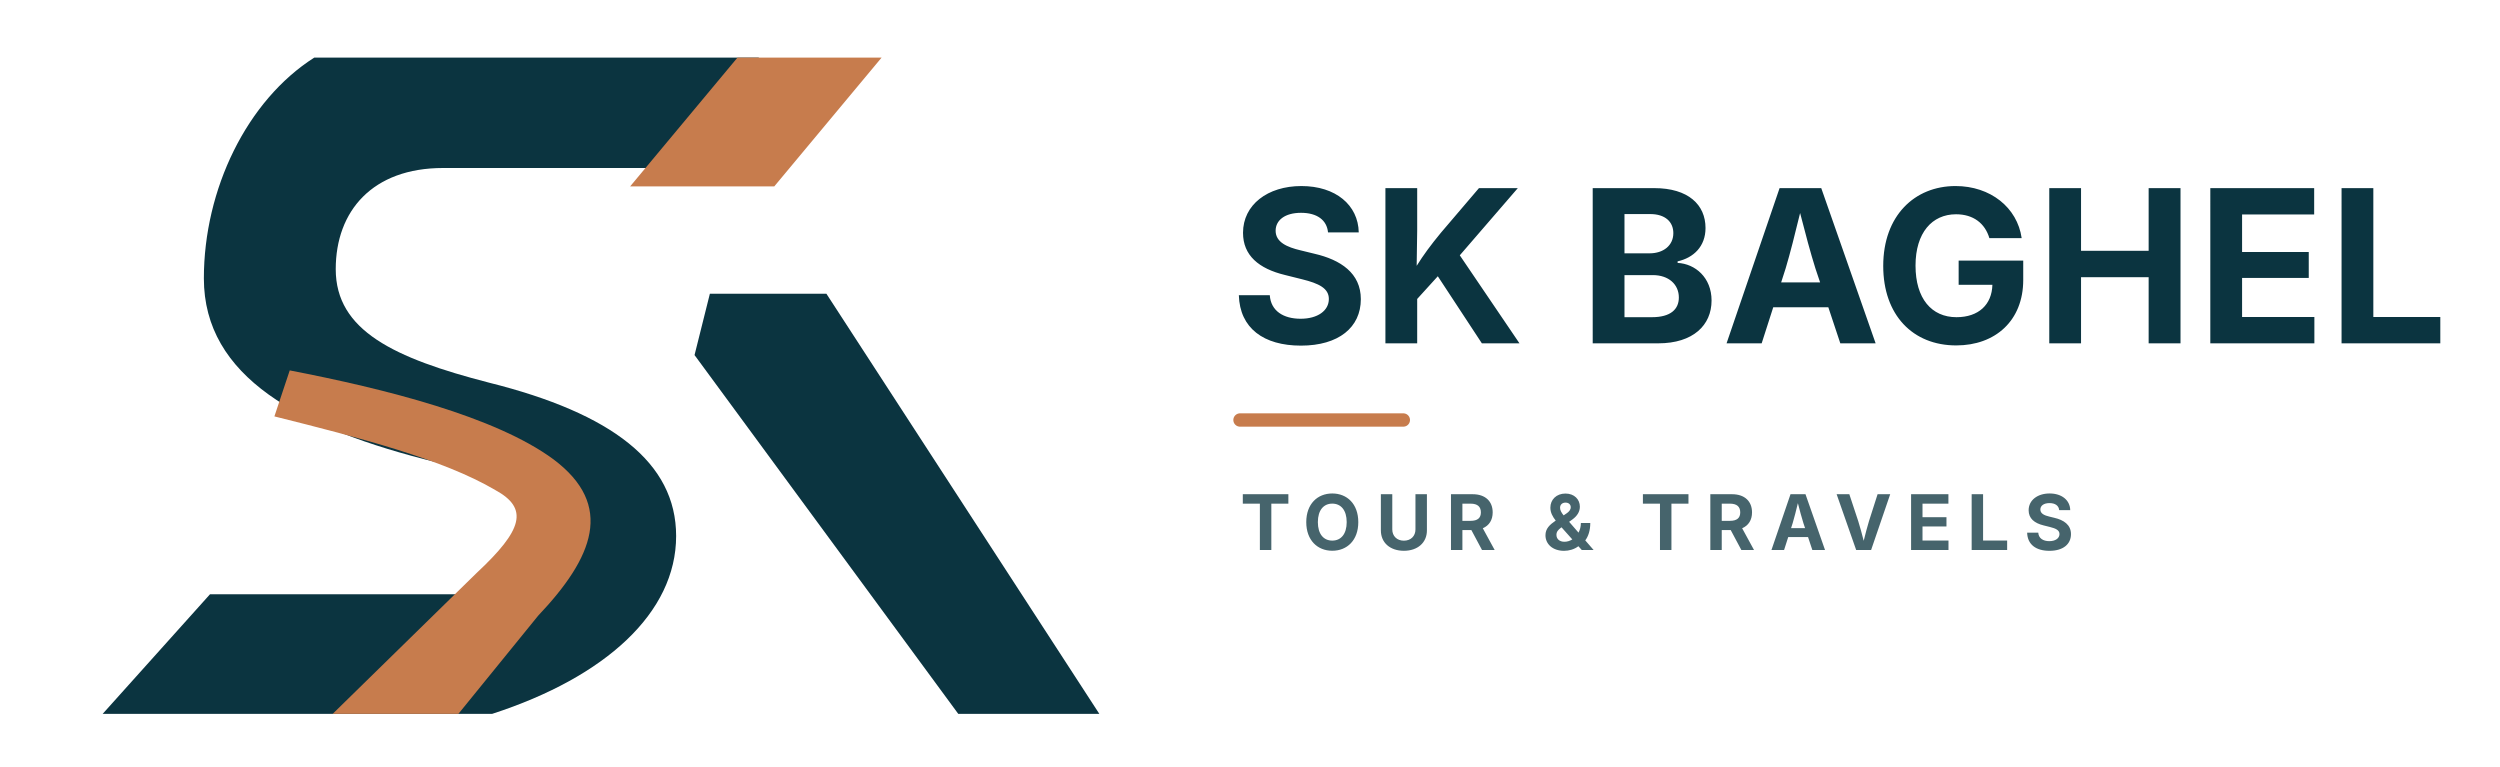
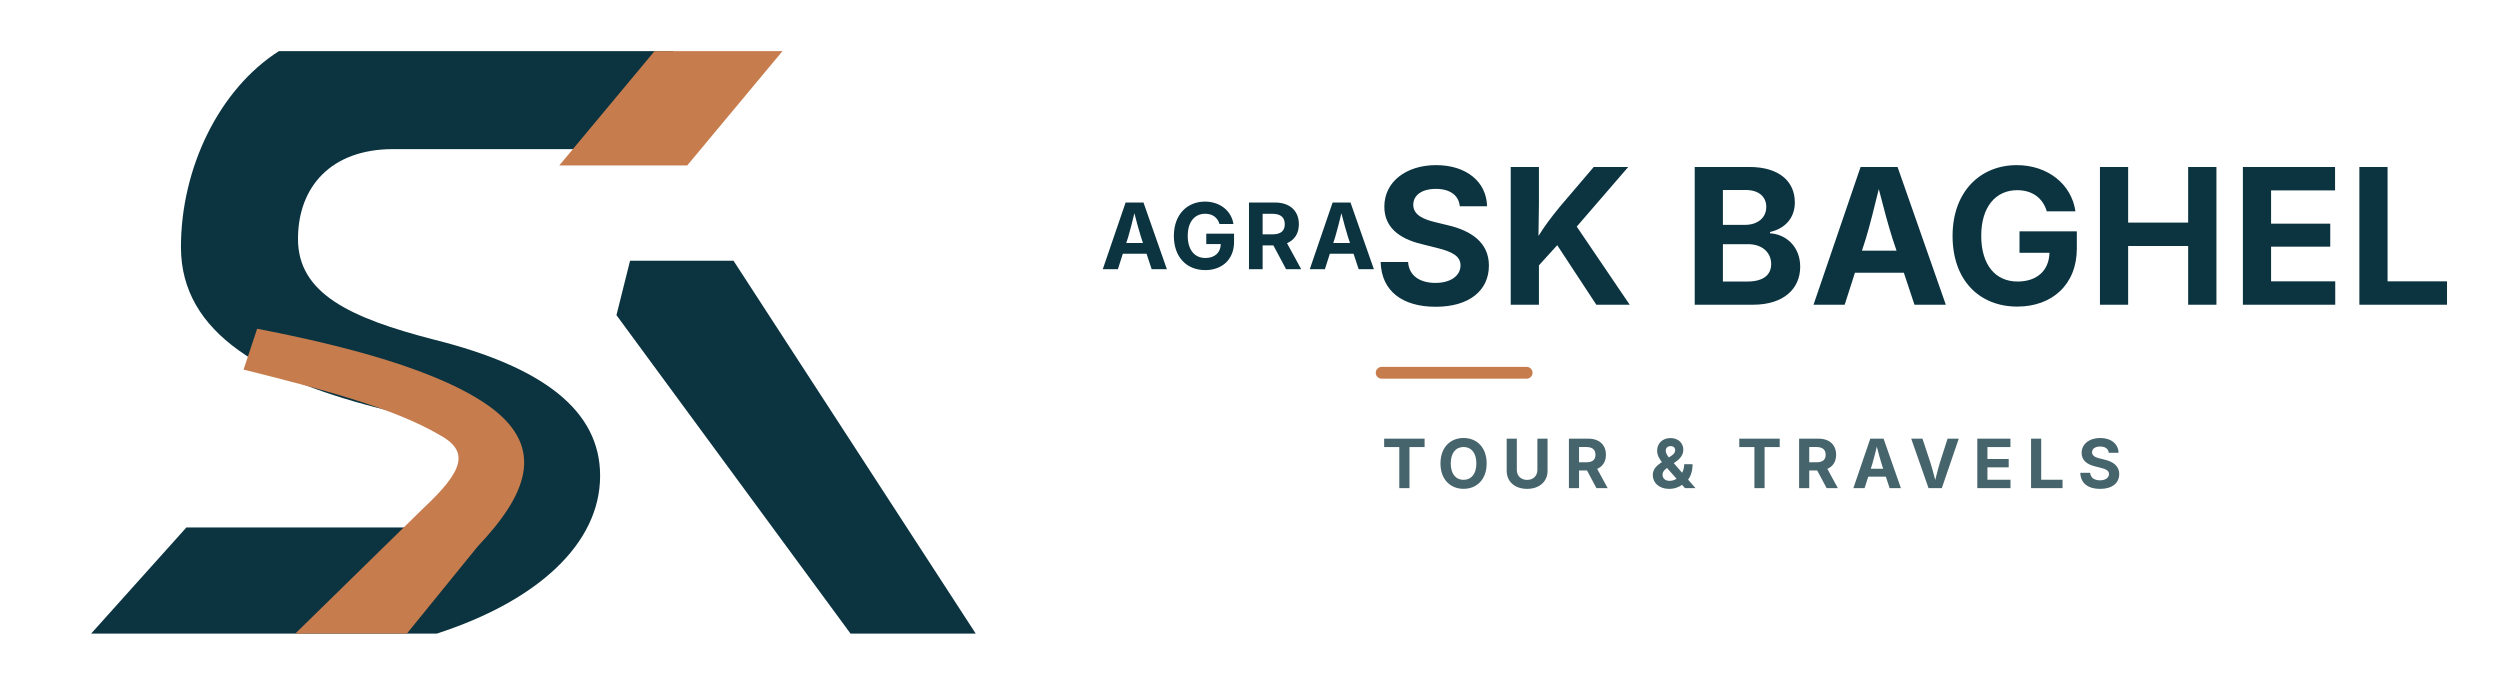
- <svg xmlns="http://www.w3.org/2000/svg" width="750" height="230" viewBox="45 30 750 230" role="img" aria-labelledby="logo-title logo-desc" version="1.1" id="svg2">
+ <svg xmlns="http://www.w3.org/2000/svg" width="845" height="230" viewBox="45 30 845 230" role="img" aria-labelledby="logo-title logo-desc" version="1.1" id="svg2">
  <defs id="defs2" />
-   <g id="brand-mark" transform="translate(16 16) scale(0.92)" aria-label="SK journey monogram">
+   <g id="brand-mark" transform="translate(16 16) scale(0.92)" aria-label="Agra SK journey monogram">
    <path id="sk-silhouette" fill="#0B3440" d="M 112 34 H 279 L 249 70 H 176 C 153 70 141 84 141 103 C 141 123 160 132 191 140 C 231 150 252 166 252 190 C 252 215 229 236 192 248 H 65 L 100 209 H 181 C 202 209 216 201 216 190 C 216 180 201 173 174 166 C 129 155 98 138 98 106 C 98 77 112 48 134 34 Z" />
    <path id="journey-ribbon" fill="#C77C4D" d="M 126 136 C 157 142 193 151 212 165 C 232 180 225 197 207 216 L 181 248 H 140 L 187 202 C 202 188 204 181 193 175 C 176 165 149 158 121 151 Z" />
    <path id="k-lower-stroke" fill="#0B3440" d="M 263 111 H 301 L 390 248 H 344 L 258 131 Z" />
    <path id="k-upper-stroke" fill="#C77C4D" d="M 272 34 H 319 L 284 76 H 237 Z" />
  </g>
-   <g id="wordmark">
-     <path d="m 435.281,133.688 c 11.312,0 17.969,-5.469 17.969,-13.938 0,-7.812 -6.062,-11.812 -13.906,-13.625 l -4.219,-1.031 c -3.938,-0.938 -7.438,-2.406 -7.438,-5.875 0,-3.125 2.75,-5.375 7.625,-5.375 4.781,0 7.75,2.156 8.094,5.875 h 9.219 c -0.156,-8.188 -6.906,-13.906 -17.219,-13.906 -10.125,0 -17.5,5.625 -17.5,14.031 0,6.781 4.719,10.75 12.594,12.656 l 5.125,1.281 c 5.062,1.25 8.031,2.719 8.031,5.906 0,3.531 -3.375,5.938 -8.469,5.938 -5.156,0 -8.938,-2.344 -9.25,-7.062 h -9.281 c 0.281,9.906 7.438,15.125 18.625,15.125 z M 460.625,133 h 9.531 v -13.312 l 6.188,-6.812 L 489.562,133 h 11.281 L 482.938,106.594 500.344,86.438 H 488.688 l -11.406,13.375 c -3.094,3.75 -5.25,6.688 -7.281,9.938 l 0.156,-10.594 V 86.438 H 460.625 Z m 62.188,0 h 19.656 c 10.5,0 16,-5.469 16,-12.844 0,-6.906 -4.938,-11.031 -10.188,-11.281 v -0.469 c 4.781,-1.062 8.375,-4.469 8.375,-10 0,-6.969 -5.156,-11.969 -15.375,-11.969 H 522.812 Z m 9.531,-7.844 v -12.625 h 8.5 c 4.781,0 7.812,2.812 7.812,6.719 0,3.531 -2.469,5.906 -8.062,5.906 z m 0,-19.156 V 94.219 h 7.719 c 4.469,0 6.938,2.312 6.938,5.719 0,3.75 -3.031,6.062 -7.125,6.062 z m 30.625,27 H 573.5 l 3.469,-10.812 H 593.5 L 597.094,133 H 607.688 L 591.375,86.438 h -12.5 z m 16.375,-18.281 1.344,-4.188 c 1.406,-4.688 2.781,-10.219 4.344,-16.625 1.625,6.344 3.094,11.844 4.594,16.625 l 1.406,4.188 z M 631.875,133.625 c 11.688,0 20.094,-7.406 20.094,-19.625 v -5.812 h -19.375 v 7.25 h 10.125 c -0.156,5.969 -4.156,9.719 -10.781,9.719 -7.469,0 -12.281,-5.594 -12.281,-15.469 0,-9.875 4.969,-15.406 12.156,-15.406 5.188,0 8.688,2.719 10,7.156 H 651.5 c -1.312,-9.188 -9.375,-15.625 -19.844,-15.625 -12.25,0 -21.688,8.875 -21.688,23.969 0,14.719 8.844,23.844 21.906,23.844 z M 659.781,133 h 9.531 v -19.844 h 20.281 V 133 h 9.562 V 86.438 h -9.562 V 105.25 H 669.312 V 86.438 h -9.531 z m 48.312,0 h 31.219 v -7.906 H 717.625 V 113.375 h 20 v -7.781 h -20 v -11.25 H 739.25 V 86.438 h -31.156 z m 39.375,0 h 29.625 v -7.906 H 757 V 86.438 h -9.531 z" id="text1" style="font-weight:750;font-size:64px;font-family:Montserrat, Inter, Arial, sans-serif;letter-spacing:0.5;fill:#0b3440" aria-label="SK BAGHEL" />
+   <text id="agra-prefix" x="417" y="121" fill="#0b3440" style="font-weight:750;font-size:31px;font-family:Montserrat, Inter, Arial, sans-serif;letter-spacing:1.5" aria-label="AGRA">AGRA</text>
+   <g id="wordmark" transform="translate(95 0)">
+     <path d="m 435.281,133.688 c 11.312,0 17.969,-5.469 17.969,-13.938 0,-7.812 -6.062,-11.812 -13.906,-13.625 l -4.219,-1.031 c -3.938,-0.938 -7.438,-2.406 -7.438,-5.875 0,-3.125 2.75,-5.375 7.625,-5.375 4.781,0 7.75,2.156 8.094,5.875 h 9.219 c -0.156,-8.188 -6.906,-13.906 -17.219,-13.906 -10.125,0 -17.5,5.625 -17.5,14.031 0,6.781 4.719,10.75 12.594,12.656 l 5.125,1.281 c 5.062,1.25 8.031,2.719 8.031,5.906 0,3.531 -3.375,5.938 -8.469,5.938 -5.156,0 -8.938,-2.344 -9.25,-7.062 h -9.281 c 0.281,9.906 7.438,15.125 18.625,15.125 z M 460.625,133 h 9.531 v -13.312 l 6.188,-6.812 L 489.562,133 h 11.281 L 482.938,106.594 500.344,86.438 H 488.688 l -11.406,13.375 c -3.094,3.75 -5.25,6.688 -7.281,9.938 l 0.156,-10.594 V 86.438 H 460.625 Z m 62.188,0 h 19.656 c 10.5,0 16,-5.469 16,-12.844 0,-6.906 -4.938,-11.031 -10.188,-11.281 v -0.469 c 4.781,-1.062 8.375,-4.469 8.375,-10 0,-6.969 -5.156,-11.969 -15.375,-11.969 H 522.812 Z m 9.531,-7.844 v -12.625 h 8.5 c 4.781,0 7.812,2.812 7.812,6.719 0,3.531 -2.469,5.906 -8.062,5.906 z m 0,-19.156 V 94.219 h 7.719 c 4.469,0 6.938,2.312 6.938,5.719 0,3.75 -3.031,6.062 -7.125,6.062 z m 30.625,27 H 573.5 l 3.469,-10.812 H 593.5 L 597.094,133 H 607.688 L 591.375,86.438 h -12.5 z m 16.375,-18.281 1.344,-4.188 c 1.406,-4.688 2.781,-10.219 4.344,-16.625 1.625,6.344 3.094,11.844 4.594,16.625 l 1.406,4.188 z M 631.875,133.625 c 11.688,0 20.094,-7.406 20.094,-19.625 v -5.812 h -19.375 v 7.25 h 10.125 c -0.156,5.969 -4.156,9.719 -10.781,9.719 -7.469,0 -12.281,-5.594 -12.281,-15.469 0,-9.875 4.969,-15.406 12.156,-15.406 5.188,0 8.688,2.719 10,7.156 H 651.5 c -1.312,-9.188 -9.375,-15.625 -19.844,-15.625 -12.25,0 -21.688,8.875 -21.688,23.969 0,14.719 8.844,23.844 21.906,23.844 z M 659.781,133 h 9.531 v -19.844 h 20.281 V 133 h 9.562 V 86.438 h -9.562 V 105.25 H 669.312 V 86.438 h -9.531 z m 48.312,0 h 31.219 v -7.906 H 717.625 V 113.375 h 20 v -7.781 h -20 v -11.25 H 739.25 V 86.438 h -31.156 z m 39.375,0 h 29.625 v -7.906 H 757 V 86.438 h -9.531 z" id="text1" style="font-weight:750;font-size:64px;font-family:Montserrat, Inter, Arial, sans-serif;letter-spacing:0.5;fill:#0b3440" aria-label="AGRA SK BAGHEL" />
    <path d="M 417 156 H 466" fill="none" stroke="#C77C4D" stroke-width="4" stroke-linecap="round" id="path1" />
    <path d="m 417.842,181.108 h 5.121 V 195 h 3.437 v -13.892 h 5.11 v -2.841 h -13.667 z m 26.841,14.117 c 4.436,0 7.805,-3.133 7.805,-8.58 0,-5.469 -3.369,-8.603 -7.805,-8.603 -4.436,0 -7.805,3.133 -7.805,8.603 0,5.436 3.369,8.58 7.805,8.58 z m 0,-3.043 c -2.594,0 -4.324,-1.954 -4.324,-5.537 0,-3.594 1.729,-5.559 4.324,-5.559 2.594,0 4.324,1.954 4.324,5.559 0,3.583 -1.729,5.537 -4.324,5.537 z m 21.484,3.055 c 4.133,0 6.907,-2.448 6.907,-6.109 V 178.267 h -3.437 v 10.579 c 0,1.954 -1.37,3.358 -3.47,3.358 -2.1,0 -3.481,-1.404 -3.481,-3.358 v -10.579 h -3.425 v 10.86 c 0,3.661 2.74,6.109 6.907,6.109 z M 480.294,195 h 3.425 v -5.975 h 2.695 L 489.604,195 h 3.796 l -3.56,-6.525 c 1.909,-0.82 2.965,-2.471 2.965,-4.762 0,-3.291 -2.179,-5.447 -5.986,-5.447 h -6.525 z m 3.425,-8.749 v -5.155 h 2.459 c 2.1,0 3.088,0.932 3.088,2.617 0,1.673 -0.988,2.538 -3.077,2.538 z m 30.513,8.996 c 1.449,0 3.066,-0.438 4.279,-1.381 L 519.533,195 h 3.549 l -2.504,-2.886 c 0.91,-1.202 1.505,-2.942 1.505,-5.222 h -2.819 c 0,1.089 -0.27,2.078 -0.708,2.897 l -2.819,-3.246 1,-0.719 c 1.37,-1 2.224,-2.269 2.224,-3.818 0,-2.167 -1.651,-3.942 -4.324,-3.942 -2.729,0 -4.526,1.842 -4.526,4.234 0,1.516 0.708,2.74 1.606,3.875 -1.842,1.258 -3.077,2.426 -3.077,4.414 0,2.594 2.123,4.661 5.593,4.661 z m 2.459,-3.425 c -0.73,0.46 -1.55,0.708 -2.358,0.708 -1.438,0 -2.403,-0.809 -2.403,-2.078 0,-0.887 0.472,-1.494 1.393,-2.167 l 0.135,-0.09 z m -2.605,-7.21 c -0.663,-0.831 -1.067,-1.527 -1.067,-2.28 0,-0.932 0.64,-1.55 1.64,-1.55 1,0 1.561,0.606 1.561,1.381 0,0.764 -0.539,1.381 -1.235,1.842 z m 23.786,-3.504 h 5.121 V 195 h 3.437 v -13.892 h 5.11 V 178.267 H 537.872 Z M 558.098,195 h 3.425 v -5.975 h 2.695 L 567.408,195 h 3.796 l -3.56,-6.525 c 1.909,-0.82 2.965,-2.471 2.965,-4.762 0,-3.291 -2.179,-5.447 -5.986,-5.447 h -6.525 z m 3.425,-8.749 v -5.155 h 2.459 c 2.1,0 3.088,0.932 3.088,2.617 0,1.673 -0.988,2.538 -3.077,2.538 z M 576.437,195 h 3.785 l 1.247,-3.886 h 5.941 L 588.701,195 h 3.807 l -5.862,-16.733 h -4.492 z m 5.885,-6.57 0.483,-1.505 c 0.505,-1.685 1,-3.672 1.561,-5.975 0.584,2.28 1.112,4.256 1.651,5.975 l 0.505,1.505 z M 601.852,195 h 4.481 l 5.728,-16.733 h -3.785 l -2.583,8.075 c -0.505,1.685 -1.022,3.616 -1.583,5.896 -0.573,-2.257 -1.112,-4.211 -1.64,-5.896 l -2.673,-8.075 h -3.807 z m 16.475,0 h 11.219 v -2.841 h -7.794 v -4.211 h 7.188 v -2.796 h -7.188 v -4.043 h 7.771 v -2.841 h -11.197 z m 18.171,0 h 10.646 v -2.841 h -7.221 V 178.267 h -3.425 z m 23.337,0.247 c 4.065,0 6.458,-1.965 6.458,-5.009 0,-2.808 -2.179,-4.245 -4.998,-4.896 l -1.516,-0.371 c -1.415,-0.337 -2.673,-0.865 -2.673,-2.111 0,-1.123 0.988,-1.932 2.74,-1.932 1.718,0 2.785,0.775 2.909,2.111 h 3.313 c -0.056,-2.942 -2.482,-4.998 -6.188,-4.998 -3.639,0 -6.289,2.021 -6.289,5.042 0,2.437 1.696,3.863 4.526,4.548 l 1.842,0.46 c 1.819,0.449 2.886,0.977 2.886,2.123 0,1.269 -1.213,2.134 -3.043,2.134 -1.853,0 -3.212,-0.842 -3.324,-2.538 h -3.335 c 0.101,3.56 2.673,5.436 6.693,5.436 z" id="text2" style="font-weight:650;font-size:23px;font-family:Montserrat, Inter, Arial, sans-serif;letter-spacing:4.2;fill:#46646c" aria-label="TOUR &amp; TRAVELS" />
  </g>
</svg>
